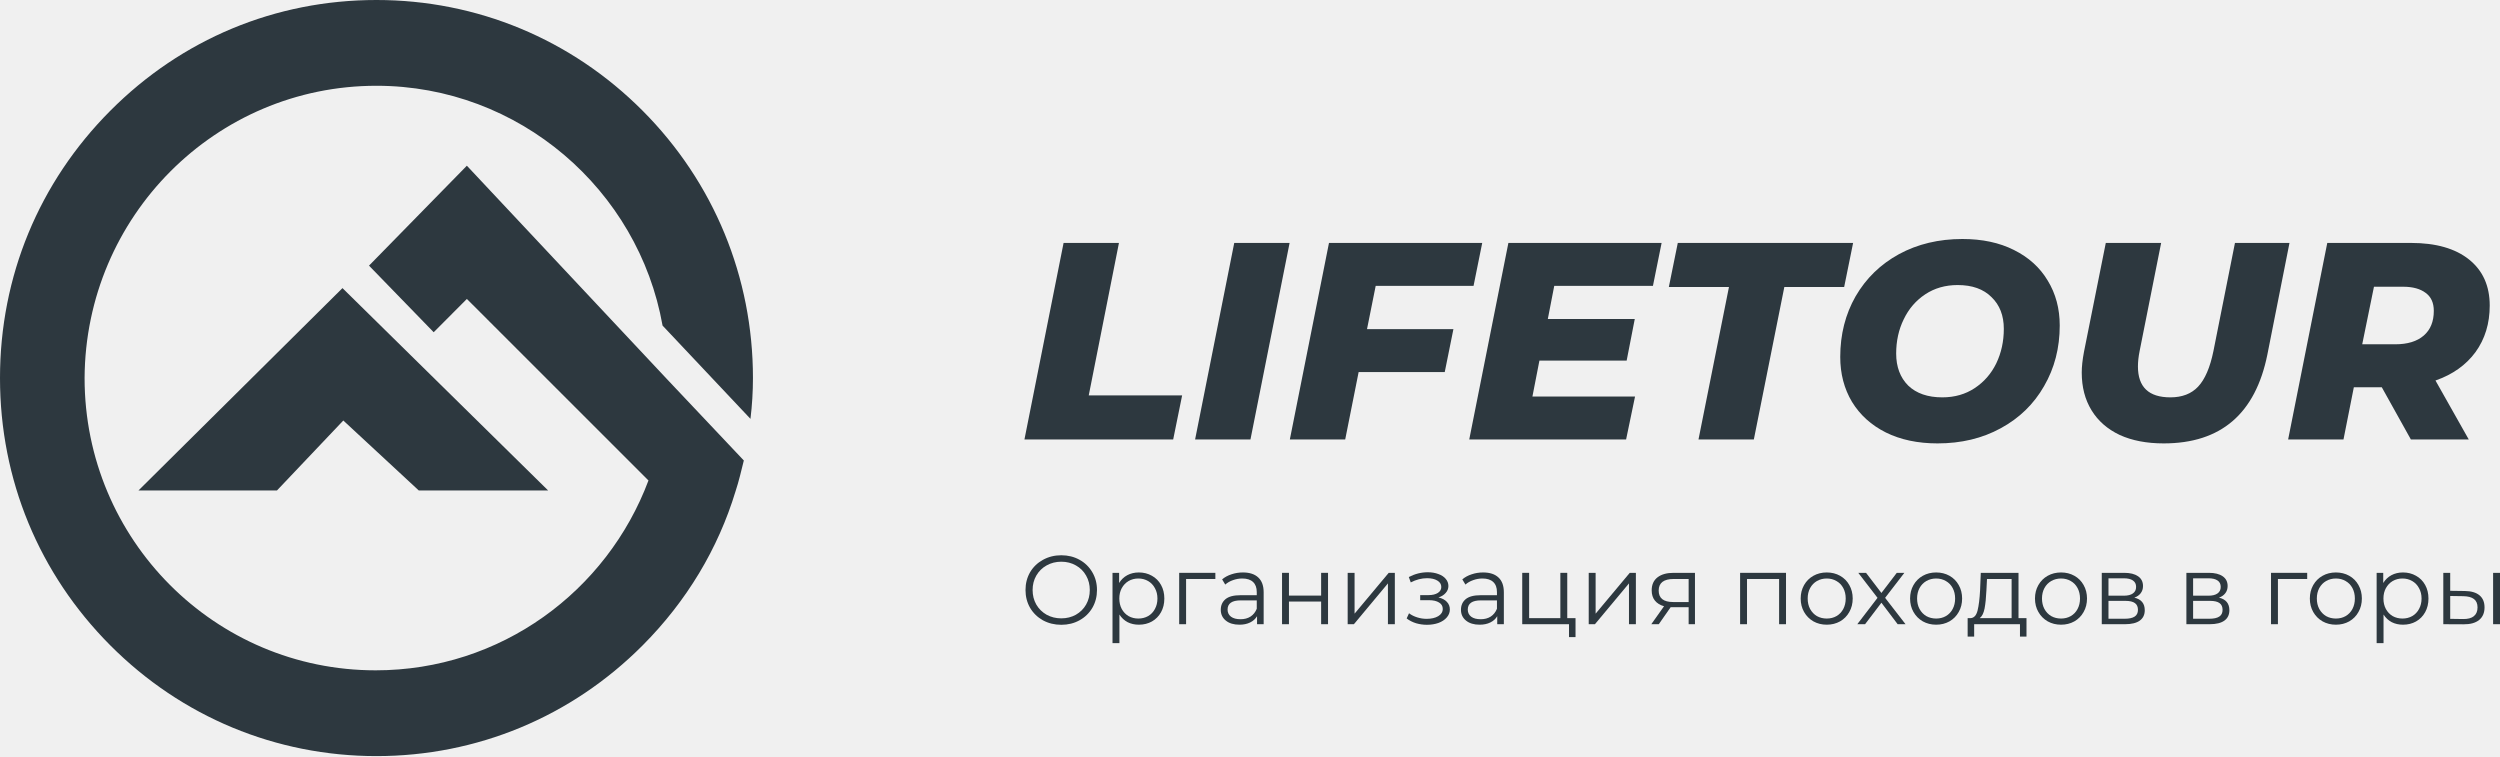
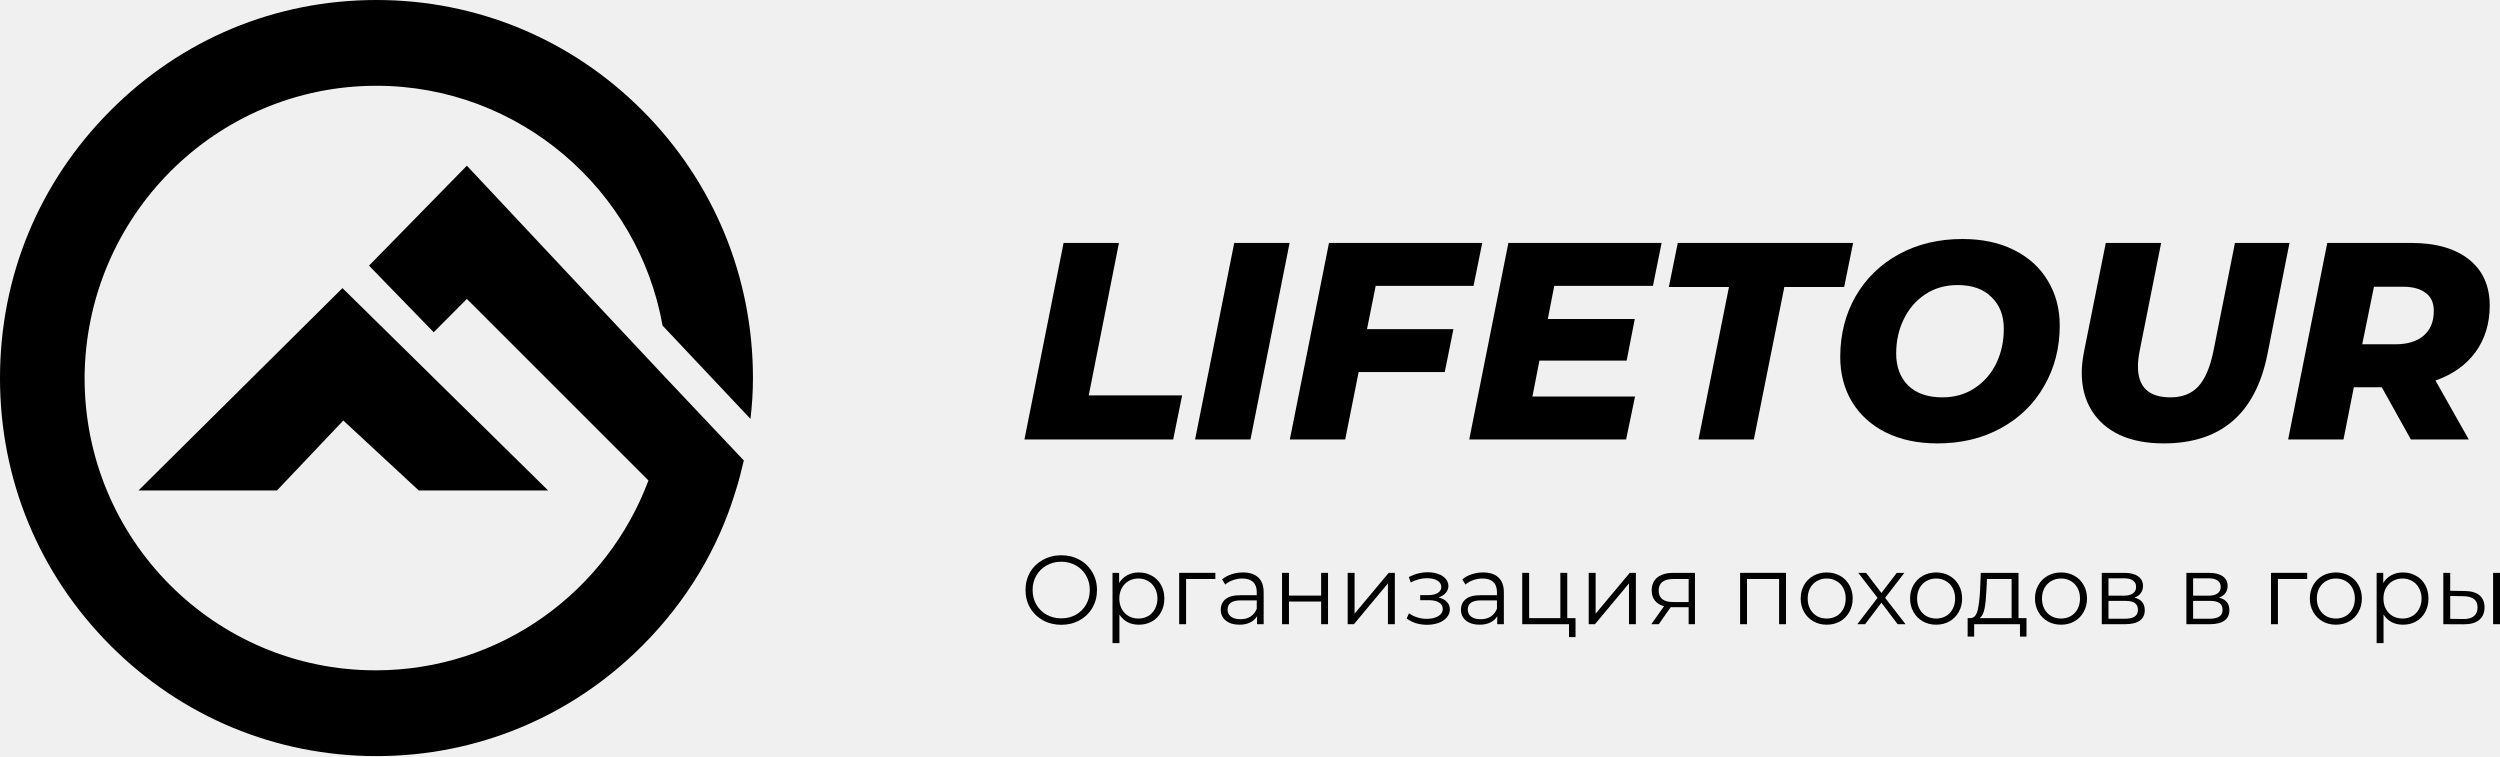
<svg xmlns="http://www.w3.org/2000/svg" width="205" height="62" viewBox="0 0 205 62" fill="none">
  <g clip-path="url(#clip0_131_3790)">
-     <path d="M22.711 40.218L28.151 34.482L34.339 40.218H44.946L28.083 23.625L11.355 40.218H22.711Z" fill="#2D383F" />
-     <path d="M38.283 13.588L30.259 21.782L35.563 27.244L38.283 24.513L53.174 39.399C49.774 48.48 41.071 54.967 30.803 54.967C17.611 54.967 6.936 44.247 6.936 31C7.004 17.753 17.679 7.033 30.871 7.033C42.566 7.033 52.358 15.568 54.33 26.698L61.538 34.346C61.674 33.253 61.742 32.093 61.742 31C61.742 22.738 58.546 14.954 52.698 9.082C46.85 3.209 39.099 0 30.871 0C22.575 0 14.892 3.209 9.044 9.082C3.196 14.954 0 22.67 0 31C0 39.33 3.196 47.046 9.044 52.919C14.892 58.791 22.643 62 30.871 62C39.099 62 46.85 58.791 52.698 52.919C56.302 49.3 58.886 44.998 60.314 40.286C60.586 39.467 60.79 38.579 60.994 37.76L54.738 31.137L38.283 13.588Z" fill="#2D383F" />
-     <path d="M87.214 19.92H91.754L89.277 32.422H96.935L96.201 36.037H84.004L87.214 19.92Z" fill="#2D383F" />
-     <path d="M101.208 19.92H105.747L102.538 36.037H97.998L101.208 19.92Z" fill="#2D383F" />
-     <path d="M112.806 23.443L112.095 26.989H119.18L118.469 30.511H111.408L110.307 36.037H105.767L108.977 19.92H121.542L120.831 23.443H112.806Z" fill="#2D383F" />
-     <path d="M127.448 23.443L126.921 26.16H134.051L133.386 29.567H126.233L125.659 32.514H134.074L133.34 36.037H120.478L123.688 19.92H136.252L135.541 23.443H127.448Z" fill="#2D383F" />
-     <path d="M141.775 23.535H136.845L137.579 19.92H151.955L151.221 23.535H146.315L143.815 36.037H139.276L141.775 23.535Z" fill="#2D383F" />
-     <path d="M158.879 36.359C157.259 36.359 155.845 36.06 154.637 35.461C153.445 34.863 152.52 34.026 151.863 32.952C151.221 31.877 150.9 30.649 150.9 29.268C150.9 27.426 151.32 25.768 152.161 24.295C153.017 22.821 154.202 21.67 155.715 20.841C157.243 20.012 158.978 19.598 160.919 19.598C162.54 19.598 163.946 19.897 165.138 20.496C166.346 21.095 167.27 21.931 167.912 23.006C168.57 24.08 168.898 25.308 168.898 26.689C168.898 28.531 168.47 30.189 167.614 31.662C166.774 33.136 165.589 34.287 164.061 35.116C162.547 35.945 160.82 36.359 158.879 36.359ZM159.269 32.583C160.278 32.583 161.164 32.33 161.928 31.824C162.693 31.317 163.281 30.642 163.694 29.797C164.106 28.938 164.313 27.994 164.313 26.966C164.313 25.876 163.977 25.009 163.304 24.364C162.647 23.704 161.722 23.374 160.53 23.374C159.521 23.374 158.634 23.627 157.87 24.134C157.106 24.64 156.517 25.323 156.105 26.183C155.692 27.027 155.486 27.963 155.486 28.992C155.486 30.081 155.814 30.956 156.471 31.616C157.144 32.261 158.076 32.583 159.269 32.583Z" fill="#2D383F" />
-     <path d="M177.421 36.359C176.03 36.359 174.83 36.129 173.821 35.669C172.812 35.193 172.04 34.517 171.505 33.642C170.97 32.768 170.703 31.739 170.703 30.557C170.703 30.066 170.764 29.498 170.886 28.854L172.675 19.92H177.214L175.449 28.785C175.357 29.245 175.311 29.667 175.311 30.051C175.311 31.739 176.198 32.583 177.971 32.583C178.934 32.583 179.69 32.292 180.241 31.709C180.806 31.11 181.227 30.135 181.502 28.785L183.267 19.92H187.738L185.927 29.061C184.949 33.926 182.113 36.359 177.421 36.359Z" fill="#2D383F" />
-     <path d="M204.157 25.055C204.157 26.528 203.768 27.802 202.988 28.877C202.209 29.936 201.116 30.711 199.709 31.202L202.438 36.037H197.692L195.307 31.755H193.015L192.166 36.037H187.627L190.836 19.92H197.692C199.74 19.92 201.33 20.373 202.461 21.279C203.592 22.184 204.157 23.443 204.157 25.055ZM199.572 25.492C199.572 24.832 199.35 24.341 198.907 24.019C198.464 23.681 197.845 23.512 197.05 23.512H194.665L193.702 28.232H196.408C197.417 28.232 198.196 27.994 198.746 27.518C199.297 27.042 199.572 26.367 199.572 25.492Z" fill="#2D383F" />
-     <path d="M87.026 51.233C86.473 51.233 85.971 51.11 85.519 50.865C85.073 50.614 84.722 50.272 84.466 49.84C84.217 49.407 84.092 48.921 84.092 48.382C84.092 47.843 84.217 47.357 84.466 46.925C84.722 46.492 85.073 46.153 85.519 45.908C85.971 45.657 86.473 45.531 87.026 45.531C87.579 45.531 88.076 45.654 88.518 45.9C88.964 46.145 89.315 46.487 89.57 46.925C89.826 47.357 89.953 47.843 89.953 48.382C89.953 48.921 89.826 49.41 89.57 49.848C89.315 50.28 88.964 50.619 88.518 50.865C88.076 51.11 87.579 51.233 87.026 51.233ZM87.026 50.705C87.468 50.705 87.866 50.606 88.223 50.408C88.579 50.205 88.858 49.928 89.06 49.575C89.262 49.218 89.363 48.82 89.363 48.382C89.363 47.944 89.262 47.549 89.06 47.197C88.858 46.839 88.579 46.562 88.223 46.364C87.866 46.161 87.468 46.06 87.026 46.06C86.585 46.06 86.184 46.161 85.822 46.364C85.466 46.562 85.184 46.839 84.977 47.197C84.775 47.549 84.674 47.944 84.674 48.382C84.674 48.82 84.775 49.218 84.977 49.575C85.184 49.928 85.466 50.205 85.822 50.408C86.184 50.606 86.585 50.705 87.026 50.705Z" fill="#2D383F" />
-     <path d="M93.387 46.941C93.78 46.941 94.137 47.031 94.456 47.213C94.775 47.389 95.025 47.64 95.205 47.966C95.386 48.291 95.476 48.662 95.476 49.079C95.476 49.501 95.386 49.874 95.205 50.2C95.025 50.526 94.775 50.779 94.456 50.961C94.142 51.137 93.786 51.225 93.387 51.225C93.047 51.225 92.738 51.156 92.462 51.017C92.191 50.873 91.968 50.664 91.792 50.392V52.739H91.226V46.973H91.768V47.806C91.938 47.528 92.162 47.314 92.438 47.165C92.72 47.015 93.036 46.941 93.387 46.941ZM93.347 50.721C93.639 50.721 93.905 50.654 94.145 50.52C94.384 50.382 94.57 50.187 94.703 49.936C94.841 49.685 94.91 49.399 94.91 49.079C94.91 48.758 94.841 48.476 94.703 48.23C94.57 47.979 94.384 47.784 94.145 47.645C93.905 47.507 93.639 47.437 93.347 47.437C93.049 47.437 92.781 47.507 92.542 47.645C92.308 47.784 92.122 47.979 91.983 48.23C91.85 48.476 91.784 48.758 91.784 49.079C91.784 49.399 91.85 49.685 91.983 49.936C92.122 50.187 92.308 50.382 92.542 50.52C92.781 50.654 93.049 50.721 93.347 50.721Z" fill="#2D383F" />
-     <path d="M99.66 47.477H97.259V51.185H96.693V46.973H99.66V47.477Z" fill="#2D383F" />
-     <path d="M101.921 46.941C102.469 46.941 102.889 47.08 103.181 47.357C103.474 47.629 103.62 48.035 103.62 48.574V51.185H103.078V50.528C102.95 50.747 102.761 50.918 102.512 51.041C102.267 51.164 101.975 51.225 101.634 51.225C101.166 51.225 100.794 51.113 100.518 50.889C100.241 50.664 100.103 50.368 100.103 50C100.103 49.642 100.231 49.354 100.486 49.135C100.746 48.916 101.158 48.807 101.722 48.807H103.054V48.55C103.054 48.187 102.953 47.912 102.751 47.725C102.549 47.533 102.254 47.437 101.866 47.437C101.6 47.437 101.345 47.483 101.1 47.573C100.855 47.659 100.645 47.779 100.47 47.934L100.215 47.509C100.427 47.328 100.683 47.189 100.98 47.093C101.278 46.991 101.592 46.941 101.921 46.941ZM101.722 50.777C102.041 50.777 102.315 50.705 102.543 50.56C102.772 50.411 102.942 50.197 103.054 49.92V49.231H101.738C101.02 49.231 100.661 49.482 100.661 49.984C100.661 50.229 100.754 50.424 100.94 50.568C101.127 50.707 101.387 50.777 101.722 50.777Z" fill="#2D383F" />
-     <path d="M105.127 46.973H105.694V48.839H108.333V46.973H108.899V51.185H108.333V49.327H105.694V51.185H105.127V46.973Z" fill="#2D383F" />
-     <path d="M110.509 46.973H111.075V50.32L113.874 46.973H114.377V51.185H113.81V47.838L111.019 51.185H110.509V46.973Z" fill="#2D383F" />
-     <path d="M117.955 48.991C118.253 49.06 118.482 49.18 118.641 49.351C118.806 49.522 118.888 49.73 118.888 49.976C118.888 50.221 118.803 50.44 118.633 50.633C118.468 50.825 118.242 50.974 117.955 51.081C117.668 51.182 117.352 51.233 117.006 51.233C116.703 51.233 116.405 51.19 116.113 51.105C115.821 51.014 115.565 50.883 115.347 50.712L115.539 50.288C115.73 50.432 115.954 50.544 116.209 50.624C116.464 50.705 116.722 50.745 116.982 50.745C117.37 50.745 117.687 50.672 117.931 50.528C118.181 50.379 118.306 50.179 118.306 49.928C118.306 49.703 118.205 49.53 118.003 49.407C117.801 49.279 117.525 49.215 117.174 49.215H116.456V48.799H117.142C117.455 48.799 117.708 48.74 117.899 48.622C118.091 48.5 118.186 48.337 118.186 48.134C118.186 47.91 118.077 47.733 117.86 47.605C117.647 47.477 117.368 47.413 117.022 47.413C116.57 47.413 116.124 47.528 115.682 47.758L115.523 47.317C116.023 47.056 116.541 46.925 117.078 46.925C117.397 46.925 117.684 46.973 117.939 47.069C118.2 47.16 118.402 47.29 118.545 47.461C118.694 47.632 118.769 47.83 118.769 48.054C118.769 48.267 118.694 48.457 118.545 48.622C118.402 48.788 118.205 48.911 117.955 48.991Z" fill="#2D383F" />
-     <path d="M121.617 46.941C122.165 46.941 122.585 47.08 122.877 47.357C123.17 47.629 123.316 48.035 123.316 48.574V51.185H122.773V50.528C122.646 50.747 122.457 50.918 122.207 51.041C121.963 51.164 121.67 51.225 121.33 51.225C120.862 51.225 120.49 51.113 120.214 50.889C119.937 50.664 119.799 50.368 119.799 50C119.799 49.642 119.926 49.354 120.182 49.135C120.442 48.916 120.854 48.807 121.418 48.807H122.75V48.55C122.75 48.187 122.649 47.912 122.446 47.725C122.244 47.533 121.949 47.437 121.561 47.437C121.295 47.437 121.04 47.483 120.796 47.573C120.551 47.659 120.341 47.779 120.166 47.934L119.91 47.509C120.123 47.328 120.378 47.189 120.676 47.093C120.974 46.991 121.287 46.941 121.617 46.941ZM121.418 50.777C121.737 50.777 122.011 50.705 122.239 50.56C122.468 50.411 122.638 50.197 122.75 49.92V49.231H121.434C120.716 49.231 120.357 49.482 120.357 49.984C120.357 50.229 120.45 50.424 120.636 50.568C120.822 50.707 121.083 50.777 121.418 50.777Z" fill="#2D383F" />
-     <path d="M129.193 50.688V52.242H128.659V51.185H124.823V46.973H125.389V50.688H127.949V46.973H128.515V50.688H129.193Z" fill="#2D383F" />
-     <path d="M130.275 46.973H130.841V50.32L133.64 46.973H134.142V51.185H133.576V47.838L130.785 51.185H130.275V46.973Z" fill="#2D383F" />
-     <path d="M138.987 46.973V51.185H138.469V49.792H136.993L136.02 51.185H135.406L136.451 49.712C136.127 49.621 135.877 49.466 135.701 49.247C135.526 49.028 135.438 48.751 135.438 48.414C135.438 47.944 135.598 47.587 135.917 47.341C136.236 47.096 136.672 46.973 137.225 46.973H138.987ZM136.012 48.43C136.012 49.055 136.408 49.367 137.201 49.367H138.469V47.477H137.24C136.422 47.477 136.012 47.795 136.012 48.43Z" fill="#2D383F" />
-     <path d="M146.453 46.973V51.185H145.887V47.477H143.255V51.185H142.689V46.973H146.453Z" fill="#2D383F" />
-     <path d="M149.793 51.225C149.389 51.225 149.025 51.134 148.7 50.953C148.376 50.766 148.121 50.51 147.935 50.184C147.749 49.858 147.656 49.49 147.656 49.079C147.656 48.668 147.749 48.299 147.935 47.974C148.121 47.648 148.376 47.395 148.7 47.213C149.025 47.031 149.389 46.941 149.793 46.941C150.197 46.941 150.561 47.031 150.885 47.213C151.21 47.395 151.462 47.648 151.643 47.974C151.829 48.299 151.922 48.668 151.922 49.079C151.922 49.49 151.829 49.858 151.643 50.184C151.462 50.51 151.21 50.766 150.885 50.953C150.561 51.134 150.197 51.225 149.793 51.225ZM149.793 50.721C150.091 50.721 150.356 50.654 150.59 50.52C150.83 50.382 151.016 50.187 151.149 49.936C151.282 49.685 151.348 49.399 151.348 49.079C151.348 48.758 151.282 48.473 151.149 48.222C151.016 47.971 150.83 47.779 150.59 47.645C150.356 47.507 150.091 47.437 149.793 47.437C149.495 47.437 149.227 47.507 148.987 47.645C148.753 47.779 148.567 47.971 148.429 48.222C148.296 48.473 148.23 48.758 148.23 49.079C148.23 49.399 148.296 49.685 148.429 49.936C148.567 50.187 148.753 50.382 148.987 50.52C149.227 50.654 149.495 50.721 149.793 50.721Z" fill="#2D383F" />
-     <path d="M155.608 51.185L154.276 49.423L152.936 51.185H152.298L153.957 49.023L152.378 46.973H153.016L154.276 48.622L155.536 46.973H156.158L154.579 49.023L156.254 51.185H155.608Z" fill="#2D383F" />
-     <path d="M158.765 51.225C158.361 51.225 157.996 51.134 157.672 50.953C157.348 50.766 157.093 50.51 156.906 50.184C156.72 49.858 156.627 49.49 156.627 49.079C156.627 48.668 156.72 48.299 156.906 47.974C157.093 47.648 157.348 47.395 157.672 47.213C157.996 47.031 158.361 46.941 158.765 46.941C159.169 46.941 159.533 47.031 159.857 47.213C160.181 47.395 160.434 47.648 160.615 47.974C160.801 48.299 160.894 48.668 160.894 49.079C160.894 49.49 160.801 49.858 160.615 50.184C160.434 50.51 160.181 50.766 159.857 50.953C159.533 51.134 159.169 51.225 158.765 51.225ZM158.765 50.721C159.062 50.721 159.328 50.654 159.562 50.52C159.801 50.382 159.987 50.187 160.12 49.936C160.253 49.685 160.32 49.399 160.32 49.079C160.32 48.758 160.253 48.473 160.12 48.222C159.987 47.971 159.801 47.779 159.562 47.645C159.328 47.507 159.062 47.437 158.765 47.437C158.467 47.437 158.198 47.507 157.959 47.645C157.725 47.779 157.539 47.971 157.401 48.222C157.268 48.473 157.202 48.758 157.202 49.079C157.202 49.399 157.268 49.685 157.401 49.936C157.539 50.187 157.725 50.382 157.959 50.52C158.198 50.654 158.467 50.721 158.765 50.721Z" fill="#2D383F" />
-     <path d="M166.172 50.688V52.202H165.637V51.185H161.881V52.202H161.347V50.688H161.586C161.868 50.672 162.059 50.464 162.16 50.064C162.261 49.663 162.331 49.103 162.368 48.382L162.424 46.973H165.518V50.688H166.172ZM162.886 48.414C162.86 49.012 162.809 49.506 162.735 49.896C162.66 50.28 162.527 50.544 162.336 50.688H164.952V47.477H162.934L162.886 48.414Z" fill="#2D383F" />
-     <path d="M169.006 51.225C168.602 51.225 168.238 51.134 167.913 50.953C167.589 50.766 167.334 50.51 167.148 50.184C166.962 49.858 166.868 49.49 166.868 49.079C166.868 48.668 166.962 48.299 167.148 47.974C167.334 47.648 167.589 47.395 167.913 47.213C168.238 47.031 168.602 46.941 169.006 46.941C169.41 46.941 169.774 47.031 170.098 47.213C170.423 47.395 170.675 47.648 170.856 47.974C171.042 48.299 171.135 48.668 171.135 49.079C171.135 49.49 171.042 49.858 170.856 50.184C170.675 50.51 170.423 50.766 170.098 50.953C169.774 51.134 169.41 51.225 169.006 51.225ZM169.006 50.721C169.303 50.721 169.569 50.654 169.803 50.52C170.042 50.382 170.229 50.187 170.361 49.936C170.494 49.685 170.561 49.399 170.561 49.079C170.561 48.758 170.494 48.473 170.361 48.222C170.229 47.971 170.042 47.779 169.803 47.645C169.569 47.507 169.303 47.437 169.006 47.437C168.708 47.437 168.44 47.507 168.2 47.645C167.966 47.779 167.78 47.971 167.642 48.222C167.509 48.473 167.443 48.758 167.443 49.079C167.443 49.399 167.509 49.685 167.642 49.936C167.78 50.187 167.966 50.382 168.2 50.52C168.44 50.654 168.708 50.721 169.006 50.721Z" fill="#2D383F" />
-     <path d="M175.017 49.007C175.586 49.14 175.87 49.485 175.87 50.04C175.87 50.408 175.734 50.691 175.463 50.889C175.192 51.086 174.788 51.185 174.251 51.185H172.345V46.973H174.195C174.674 46.973 175.049 47.066 175.32 47.253C175.591 47.44 175.727 47.707 175.727 48.054C175.727 48.283 175.663 48.481 175.535 48.646C175.413 48.807 175.24 48.927 175.017 49.007ZM172.895 48.847H174.155C174.48 48.847 174.727 48.785 174.897 48.662C175.073 48.54 175.16 48.361 175.16 48.126C175.16 47.891 175.073 47.715 174.897 47.597C174.727 47.48 174.48 47.421 174.155 47.421H172.895V48.847ZM174.227 50.737C174.589 50.737 174.86 50.678 175.041 50.56C175.221 50.443 175.312 50.259 175.312 50.008C175.312 49.757 175.229 49.573 175.065 49.455C174.9 49.333 174.639 49.271 174.283 49.271H172.895V50.737H174.227Z" fill="#2D383F" />
-     <path d="M181.956 49.007C182.525 49.14 182.809 49.485 182.809 50.04C182.809 50.408 182.674 50.691 182.402 50.889C182.131 51.086 181.727 51.185 181.19 51.185H179.284V46.973H181.134C181.613 46.973 181.988 47.066 182.259 47.253C182.53 47.44 182.666 47.707 182.666 48.054C182.666 48.283 182.602 48.481 182.474 48.646C182.352 48.807 182.179 48.927 181.956 49.007ZM179.835 48.847H181.095C181.419 48.847 181.666 48.785 181.836 48.662C182.012 48.54 182.099 48.361 182.099 48.126C182.099 47.891 182.012 47.715 181.836 47.597C181.666 47.48 181.419 47.421 181.095 47.421H179.835V48.847ZM181.166 50.737C181.528 50.737 181.799 50.678 181.98 50.56C182.161 50.443 182.251 50.259 182.251 50.008C182.251 49.757 182.168 49.573 182.004 49.455C181.839 49.333 181.578 49.271 181.222 49.271H179.835V50.737H181.166Z" fill="#2D383F" />
-     <path d="M189.19 47.477H186.79V51.185H186.223V46.973H189.19V47.477Z" fill="#2D383F" />
-     <path d="M191.544 51.225C191.14 51.225 190.776 51.134 190.452 50.953C190.127 50.766 189.872 50.51 189.686 50.184C189.5 49.858 189.407 49.49 189.407 49.079C189.407 48.668 189.5 48.299 189.686 47.974C189.872 47.648 190.127 47.395 190.452 47.213C190.776 47.031 191.14 46.941 191.544 46.941C191.948 46.941 192.312 47.031 192.637 47.213C192.961 47.395 193.214 47.648 193.394 47.974C193.58 48.299 193.673 48.668 193.673 49.079C193.673 49.49 193.58 49.858 193.394 50.184C193.214 50.51 192.961 50.766 192.637 50.953C192.312 51.134 191.948 51.225 191.544 51.225ZM191.544 50.721C191.842 50.721 192.108 50.654 192.342 50.52C192.581 50.382 192.767 50.187 192.9 49.936C193.033 49.685 193.099 49.399 193.099 49.079C193.099 48.758 193.033 48.473 192.9 48.222C192.767 47.971 192.581 47.779 192.342 47.645C192.108 47.507 191.842 47.437 191.544 47.437C191.246 47.437 190.978 47.507 190.739 47.645C190.505 47.779 190.319 47.971 190.18 48.222C190.047 48.473 189.981 48.758 189.981 49.079C189.981 49.399 190.047 49.685 190.18 49.936C190.319 50.187 190.505 50.382 190.739 50.52C190.978 50.654 191.246 50.721 191.544 50.721Z" fill="#2D383F" />
-     <path d="M197.045 46.941C197.438 46.941 197.794 47.031 198.113 47.213C198.432 47.389 198.682 47.64 198.863 47.966C199.044 48.291 199.134 48.662 199.134 49.079C199.134 49.501 199.044 49.874 198.863 50.2C198.682 50.526 198.432 50.779 198.113 50.961C197.8 51.137 197.443 51.225 197.045 51.225C196.704 51.225 196.396 51.156 196.12 51.017C195.848 50.873 195.625 50.664 195.45 50.392V52.739H194.884V46.973H195.426V47.806C195.596 47.528 195.819 47.314 196.096 47.165C196.377 47.015 196.694 46.941 197.045 46.941ZM197.005 50.721C197.297 50.721 197.563 50.654 197.802 50.52C198.042 50.382 198.228 50.187 198.361 49.936C198.499 49.685 198.568 49.399 198.568 49.079C198.568 48.758 198.499 48.476 198.361 48.23C198.228 47.979 198.042 47.784 197.802 47.645C197.563 47.507 197.297 47.437 197.005 47.437C196.707 47.437 196.439 47.507 196.199 47.645C195.965 47.784 195.779 47.979 195.641 48.23C195.508 48.476 195.442 48.758 195.442 49.079C195.442 49.399 195.508 49.685 195.641 49.936C195.779 50.187 195.965 50.382 196.199 50.52C196.439 50.654 196.707 50.721 197.005 50.721Z" fill="#2D383F" />
-     <path d="M202.113 48.462C202.639 48.468 203.041 48.585 203.317 48.815C203.594 49.044 203.732 49.375 203.732 49.808C203.732 50.256 203.583 50.6 203.285 50.841C202.988 51.081 202.562 51.198 202.009 51.193L200.351 51.185V46.973H200.917V48.446L202.113 48.462ZM204.434 46.973H205V51.185H204.434V46.973ZM201.978 50.761C202.366 50.766 202.658 50.688 202.855 50.528C203.057 50.363 203.158 50.123 203.158 49.808C203.158 49.498 203.059 49.268 202.863 49.119C202.666 48.969 202.371 48.892 201.978 48.887L200.917 48.871V50.745L201.978 50.761Z" fill="#2D383F" />
+     <path d="M22.711 40.218L28.151 34.482L34.339 40.218H44.946L28.083 23.625L11.355 40.218H22.711Z" fill="currentColor" />
+     <path d="M38.283 13.588L30.259 21.782L35.563 27.244L38.283 24.513L53.174 39.399C49.774 48.48 41.071 54.967 30.803 54.967C17.611 54.967 6.936 44.247 6.936 31C7.004 17.753 17.679 7.033 30.871 7.033C42.566 7.033 52.358 15.568 54.33 26.698L61.538 34.346C61.674 33.253 61.742 32.093 61.742 31C61.742 22.738 58.546 14.954 52.698 9.082C46.85 3.209 39.099 0 30.871 0C22.575 0 14.892 3.209 9.044 9.082C3.196 14.954 0 22.67 0 31C0 39.33 3.196 47.046 9.044 52.919C14.892 58.791 22.643 62 30.871 62C39.099 62 46.85 58.791 52.698 52.919C56.302 49.3 58.886 44.998 60.314 40.286C60.586 39.467 60.79 38.579 60.994 37.76L54.738 31.137L38.283 13.588Z" fill="currentColor" />
+     <path d="M87.214 19.92H91.754L89.277 32.422H96.935L96.201 36.037H84.004L87.214 19.92Z" fill="currentColor" />
+     <path d="M101.208 19.92H105.747L102.538 36.037H97.998L101.208 19.92Z" fill="currentColor" />
+     <path d="M112.806 23.443L112.095 26.989H119.18L118.469 30.511H111.408L110.307 36.037H105.767L108.977 19.92H121.542L120.831 23.443H112.806Z" fill="currentColor" />
+     <path d="M127.448 23.443L126.921 26.16H134.051L133.386 29.567H126.233L125.659 32.514H134.074L133.34 36.037H120.478L123.688 19.92H136.252L135.541 23.443H127.448Z" fill="currentColor" />
+     <path d="M141.775 23.535H136.845L137.579 19.92H151.955L151.221 23.535H146.315L143.815 36.037H139.276L141.775 23.535Z" fill="currentColor" />
+     <path d="M158.879 36.359C157.259 36.359 155.845 36.06 154.637 35.461C153.445 34.863 152.52 34.026 151.863 32.952C151.221 31.877 150.9 30.649 150.9 29.268C150.9 27.426 151.32 25.768 152.161 24.295C153.017 22.821 154.202 21.67 155.715 20.841C157.243 20.012 158.978 19.598 160.919 19.598C162.54 19.598 163.946 19.897 165.138 20.496C166.346 21.095 167.27 21.931 167.912 23.006C168.57 24.08 168.898 25.308 168.898 26.689C168.898 28.531 168.47 30.189 167.614 31.662C166.774 33.136 165.589 34.287 164.061 35.116C162.547 35.945 160.82 36.359 158.879 36.359ZM159.269 32.583C160.278 32.583 161.164 32.33 161.928 31.824C162.693 31.317 163.281 30.642 163.694 29.797C164.106 28.938 164.313 27.994 164.313 26.966C164.313 25.876 163.977 25.009 163.304 24.364C162.647 23.704 161.722 23.374 160.53 23.374C159.521 23.374 158.634 23.627 157.87 24.134C157.106 24.64 156.517 25.323 156.105 26.183C155.692 27.027 155.486 27.963 155.486 28.992C155.486 30.081 155.814 30.956 156.471 31.616C157.144 32.261 158.076 32.583 159.269 32.583Z" fill="currentColor" />
+     <path d="M177.421 36.359C176.03 36.359 174.83 36.129 173.821 35.669C172.812 35.193 172.04 34.517 171.505 33.642C170.97 32.768 170.703 31.739 170.703 30.557C170.703 30.066 170.764 29.498 170.886 28.854L172.675 19.92H177.214L175.449 28.785C175.357 29.245 175.311 29.667 175.311 30.051C175.311 31.739 176.198 32.583 177.971 32.583C178.934 32.583 179.69 32.292 180.241 31.709C180.806 31.11 181.227 30.135 181.502 28.785L183.267 19.92H187.738L185.927 29.061C184.949 33.926 182.113 36.359 177.421 36.359Z" fill="currentColor" />
+     <path d="M204.157 25.055C204.157 26.528 203.768 27.802 202.988 28.877C202.209 29.936 201.116 30.711 199.709 31.202L202.438 36.037H197.692L195.307 31.755H193.015L192.166 36.037H187.627L190.836 19.92H197.692C199.74 19.92 201.33 20.373 202.461 21.279C203.592 22.184 204.157 23.443 204.157 25.055ZM199.572 25.492C199.572 24.832 199.35 24.341 198.907 24.019C198.464 23.681 197.845 23.512 197.05 23.512H194.665L193.702 28.232H196.408C197.417 28.232 198.196 27.994 198.746 27.518C199.297 27.042 199.572 26.367 199.572 25.492Z" fill="currentColor" />
+     <path d="M87.026 51.233C86.473 51.233 85.971 51.11 85.519 50.865C85.073 50.614 84.722 50.272 84.466 49.84C84.217 49.407 84.092 48.921 84.092 48.382C84.092 47.843 84.217 47.357 84.466 46.925C84.722 46.492 85.073 46.153 85.519 45.908C85.971 45.657 86.473 45.531 87.026 45.531C87.579 45.531 88.076 45.654 88.518 45.9C88.964 46.145 89.315 46.487 89.57 46.925C89.826 47.357 89.953 47.843 89.953 48.382C89.953 48.921 89.826 49.41 89.57 49.848C89.315 50.28 88.964 50.619 88.518 50.865C88.076 51.11 87.579 51.233 87.026 51.233ZM87.026 50.705C87.468 50.705 87.866 50.606 88.223 50.408C88.579 50.205 88.858 49.928 89.06 49.575C89.262 49.218 89.363 48.82 89.363 48.382C89.363 47.944 89.262 47.549 89.06 47.197C88.858 46.839 88.579 46.562 88.223 46.364C87.866 46.161 87.468 46.06 87.026 46.06C86.585 46.06 86.184 46.161 85.822 46.364C85.466 46.562 85.184 46.839 84.977 47.197C84.775 47.549 84.674 47.944 84.674 48.382C84.674 48.82 84.775 49.218 84.977 49.575C85.184 49.928 85.466 50.205 85.822 50.408C86.184 50.606 86.585 50.705 87.026 50.705Z" fill="currentColor" />
+     <path d="M93.387 46.941C93.78 46.941 94.137 47.031 94.456 47.213C94.775 47.389 95.025 47.64 95.205 47.966C95.386 48.291 95.476 48.662 95.476 49.079C95.476 49.501 95.386 49.874 95.205 50.2C95.025 50.526 94.775 50.779 94.456 50.961C94.142 51.137 93.786 51.225 93.387 51.225C93.047 51.225 92.738 51.156 92.462 51.017C92.191 50.873 91.968 50.664 91.792 50.392V52.739H91.226V46.973H91.768V47.806C91.938 47.528 92.162 47.314 92.438 47.165C92.72 47.015 93.036 46.941 93.387 46.941ZM93.347 50.721C93.639 50.721 93.905 50.654 94.145 50.52C94.384 50.382 94.57 50.187 94.703 49.936C94.841 49.685 94.91 49.399 94.91 49.079C94.91 48.758 94.841 48.476 94.703 48.23C94.57 47.979 94.384 47.784 94.145 47.645C93.905 47.507 93.639 47.437 93.347 47.437C93.049 47.437 92.781 47.507 92.542 47.645C92.308 47.784 92.122 47.979 91.983 48.23C91.85 48.476 91.784 48.758 91.784 49.079C91.784 49.399 91.85 49.685 91.983 49.936C92.122 50.187 92.308 50.382 92.542 50.52C92.781 50.654 93.049 50.721 93.347 50.721Z" fill="currentColor" />
+     <path d="M99.66 47.477H97.259V51.185H96.693V46.973H99.66V47.477Z" fill="currentColor" />
+     <path d="M101.921 46.941C102.469 46.941 102.889 47.08 103.181 47.357C103.474 47.629 103.62 48.035 103.62 48.574V51.185H103.078V50.528C102.95 50.747 102.761 50.918 102.512 51.041C102.267 51.164 101.975 51.225 101.634 51.225C101.166 51.225 100.794 51.113 100.518 50.889C100.241 50.664 100.103 50.368 100.103 50C100.103 49.642 100.231 49.354 100.486 49.135C100.746 48.916 101.158 48.807 101.722 48.807H103.054V48.55C103.054 48.187 102.953 47.912 102.751 47.725C102.549 47.533 102.254 47.437 101.866 47.437C101.6 47.437 101.345 47.483 101.1 47.573C100.855 47.659 100.645 47.779 100.47 47.934L100.215 47.509C100.427 47.328 100.683 47.189 100.98 47.093C101.278 46.991 101.592 46.941 101.921 46.941ZM101.722 50.777C102.041 50.777 102.315 50.705 102.543 50.56C102.772 50.411 102.942 50.197 103.054 49.92V49.231H101.738C101.02 49.231 100.661 49.482 100.661 49.984C100.661 50.229 100.754 50.424 100.94 50.568C101.127 50.707 101.387 50.777 101.722 50.777Z" fill="currentColor" />
+     <path d="M105.127 46.973H105.694V48.839H108.333V46.973H108.899V51.185H108.333V49.327H105.694V51.185H105.127V46.973Z" fill="currentColor" />
+     <path d="M110.509 46.973H111.075V50.32L113.874 46.973H114.377V51.185H113.81V47.838L111.019 51.185H110.509V46.973Z" fill="currentColor" />
+     <path d="M117.955 48.991C118.253 49.06 118.482 49.18 118.641 49.351C118.806 49.522 118.888 49.73 118.888 49.976C118.888 50.221 118.803 50.44 118.633 50.633C118.468 50.825 118.242 50.974 117.955 51.081C117.668 51.182 117.352 51.233 117.006 51.233C116.703 51.233 116.405 51.19 116.113 51.105C115.821 51.014 115.565 50.883 115.347 50.712L115.539 50.288C115.73 50.432 115.954 50.544 116.209 50.624C116.464 50.705 116.722 50.745 116.982 50.745C117.37 50.745 117.687 50.672 117.931 50.528C118.181 50.379 118.306 50.179 118.306 49.928C118.306 49.703 118.205 49.53 118.003 49.407C117.801 49.279 117.525 49.215 117.174 49.215H116.456V48.799H117.142C117.455 48.799 117.708 48.74 117.899 48.622C118.091 48.5 118.186 48.337 118.186 48.134C118.186 47.91 118.077 47.733 117.86 47.605C117.647 47.477 117.368 47.413 117.022 47.413C116.57 47.413 116.124 47.528 115.682 47.758L115.523 47.317C116.023 47.056 116.541 46.925 117.078 46.925C117.397 46.925 117.684 46.973 117.939 47.069C118.2 47.16 118.402 47.29 118.545 47.461C118.694 47.632 118.769 47.83 118.769 48.054C118.769 48.267 118.694 48.457 118.545 48.622C118.402 48.788 118.205 48.911 117.955 48.991Z" fill="currentColor" />
+     <path d="M121.617 46.941C122.165 46.941 122.585 47.08 122.877 47.357C123.17 47.629 123.316 48.035 123.316 48.574V51.185H122.773V50.528C122.646 50.747 122.457 50.918 122.207 51.041C121.963 51.164 121.67 51.225 121.33 51.225C120.862 51.225 120.49 51.113 120.214 50.889C119.937 50.664 119.799 50.368 119.799 50C119.799 49.642 119.926 49.354 120.182 49.135C120.442 48.916 120.854 48.807 121.418 48.807H122.75V48.55C122.75 48.187 122.649 47.912 122.446 47.725C122.244 47.533 121.949 47.437 121.561 47.437C121.295 47.437 121.04 47.483 120.796 47.573C120.551 47.659 120.341 47.779 120.166 47.934L119.91 47.509C120.123 47.328 120.378 47.189 120.676 47.093C120.974 46.991 121.287 46.941 121.617 46.941ZM121.418 50.777C121.737 50.777 122.011 50.705 122.239 50.56C122.468 50.411 122.638 50.197 122.75 49.92V49.231H121.434C120.716 49.231 120.357 49.482 120.357 49.984C120.357 50.229 120.45 50.424 120.636 50.568C120.822 50.707 121.083 50.777 121.418 50.777Z" fill="currentColor" />
+     <path d="M129.193 50.688V52.242H128.659V51.185H124.823V46.973H125.389V50.688H127.949V46.973H128.515V50.688H129.193Z" fill="currentColor" />
+     <path d="M130.275 46.973H130.841V50.32L133.64 46.973H134.142V51.185H133.576V47.838L130.785 51.185H130.275V46.973Z" fill="currentColor" />
+     <path d="M138.987 46.973V51.185H138.469V49.792H136.993L136.02 51.185H135.406L136.451 49.712C136.127 49.621 135.877 49.466 135.701 49.247C135.526 49.028 135.438 48.751 135.438 48.414C135.438 47.944 135.598 47.587 135.917 47.341C136.236 47.096 136.672 46.973 137.225 46.973H138.987ZM136.012 48.43C136.012 49.055 136.408 49.367 137.201 49.367H138.469V47.477H137.24C136.422 47.477 136.012 47.795 136.012 48.43Z" fill="currentColor" />
+     <path d="M146.453 46.973V51.185H145.887V47.477H143.255V51.185H142.689V46.973H146.453Z" fill="currentColor" />
+     <path d="M149.793 51.225C149.389 51.225 149.025 51.134 148.7 50.953C148.376 50.766 148.121 50.51 147.935 50.184C147.749 49.858 147.656 49.49 147.656 49.079C147.656 48.668 147.749 48.299 147.935 47.974C148.121 47.648 148.376 47.395 148.7 47.213C149.025 47.031 149.389 46.941 149.793 46.941C150.197 46.941 150.561 47.031 150.885 47.213C151.21 47.395 151.462 47.648 151.643 47.974C151.829 48.299 151.922 48.668 151.922 49.079C151.922 49.49 151.829 49.858 151.643 50.184C151.462 50.51 151.21 50.766 150.885 50.953C150.561 51.134 150.197 51.225 149.793 51.225ZM149.793 50.721C150.091 50.721 150.356 50.654 150.59 50.52C150.83 50.382 151.016 50.187 151.149 49.936C151.282 49.685 151.348 49.399 151.348 49.079C151.348 48.758 151.282 48.473 151.149 48.222C151.016 47.971 150.83 47.779 150.59 47.645C150.356 47.507 150.091 47.437 149.793 47.437C149.495 47.437 149.227 47.507 148.987 47.645C148.753 47.779 148.567 47.971 148.429 48.222C148.296 48.473 148.23 48.758 148.23 49.079C148.23 49.399 148.296 49.685 148.429 49.936C148.567 50.187 148.753 50.382 148.987 50.52C149.227 50.654 149.495 50.721 149.793 50.721Z" fill="currentColor" />
+     <path d="M155.608 51.185L154.276 49.423L152.936 51.185H152.298L153.957 49.023L152.378 46.973H153.016L154.276 48.622L155.536 46.973H156.158L154.579 49.023L156.254 51.185H155.608Z" fill="currentColor" />
+     <path d="M158.765 51.225C158.361 51.225 157.996 51.134 157.672 50.953C157.348 50.766 157.093 50.51 156.906 50.184C156.72 49.858 156.627 49.49 156.627 49.079C156.627 48.668 156.72 48.299 156.906 47.974C157.093 47.648 157.348 47.395 157.672 47.213C157.996 47.031 158.361 46.941 158.765 46.941C159.169 46.941 159.533 47.031 159.857 47.213C160.181 47.395 160.434 47.648 160.615 47.974C160.801 48.299 160.894 48.668 160.894 49.079C160.894 49.49 160.801 49.858 160.615 50.184C160.434 50.51 160.181 50.766 159.857 50.953C159.533 51.134 159.169 51.225 158.765 51.225ZM158.765 50.721C159.062 50.721 159.328 50.654 159.562 50.52C159.801 50.382 159.987 50.187 160.12 49.936C160.253 49.685 160.32 49.399 160.32 49.079C160.32 48.758 160.253 48.473 160.12 48.222C159.987 47.971 159.801 47.779 159.562 47.645C159.328 47.507 159.062 47.437 158.765 47.437C158.467 47.437 158.198 47.507 157.959 47.645C157.725 47.779 157.539 47.971 157.401 48.222C157.268 48.473 157.202 48.758 157.202 49.079C157.202 49.399 157.268 49.685 157.401 49.936C157.539 50.187 157.725 50.382 157.959 50.52C158.198 50.654 158.467 50.721 158.765 50.721Z" fill="currentColor" />
+     <path d="M166.172 50.688V52.202H165.637V51.185H161.881V52.202H161.347V50.688H161.586C161.868 50.672 162.059 50.464 162.16 50.064C162.261 49.663 162.331 49.103 162.368 48.382L162.424 46.973H165.518V50.688H166.172ZM162.886 48.414C162.86 49.012 162.809 49.506 162.735 49.896C162.66 50.28 162.527 50.544 162.336 50.688H164.952V47.477H162.934L162.886 48.414Z" fill="currentColor" />
+     <path d="M169.006 51.225C168.602 51.225 168.238 51.134 167.913 50.953C167.589 50.766 167.334 50.51 167.148 50.184C166.962 49.858 166.868 49.49 166.868 49.079C166.868 48.668 166.962 48.299 167.148 47.974C167.334 47.648 167.589 47.395 167.913 47.213C168.238 47.031 168.602 46.941 169.006 46.941C169.41 46.941 169.774 47.031 170.098 47.213C170.423 47.395 170.675 47.648 170.856 47.974C171.042 48.299 171.135 48.668 171.135 49.079C171.135 49.49 171.042 49.858 170.856 50.184C170.675 50.51 170.423 50.766 170.098 50.953C169.774 51.134 169.41 51.225 169.006 51.225ZM169.006 50.721C169.303 50.721 169.569 50.654 169.803 50.52C170.042 50.382 170.229 50.187 170.361 49.936C170.494 49.685 170.561 49.399 170.561 49.079C170.561 48.758 170.494 48.473 170.361 48.222C170.229 47.971 170.042 47.779 169.803 47.645C169.569 47.507 169.303 47.437 169.006 47.437C168.708 47.437 168.44 47.507 168.2 47.645C167.966 47.779 167.78 47.971 167.642 48.222C167.509 48.473 167.443 48.758 167.443 49.079C167.443 49.399 167.509 49.685 167.642 49.936C167.78 50.187 167.966 50.382 168.2 50.52C168.44 50.654 168.708 50.721 169.006 50.721Z" fill="currentColor" />
+     <path d="M175.017 49.007C175.586 49.14 175.87 49.485 175.87 50.04C175.87 50.408 175.734 50.691 175.463 50.889C175.192 51.086 174.788 51.185 174.251 51.185H172.345V46.973H174.195C174.674 46.973 175.049 47.066 175.32 47.253C175.591 47.44 175.727 47.707 175.727 48.054C175.727 48.283 175.663 48.481 175.535 48.646C175.413 48.807 175.24 48.927 175.017 49.007ZM172.895 48.847H174.155C174.48 48.847 174.727 48.785 174.897 48.662C175.073 48.54 175.16 48.361 175.16 48.126C175.16 47.891 175.073 47.715 174.897 47.597C174.727 47.48 174.48 47.421 174.155 47.421H172.895V48.847ZM174.227 50.737C174.589 50.737 174.86 50.678 175.041 50.56C175.221 50.443 175.312 50.259 175.312 50.008C175.312 49.757 175.229 49.573 175.065 49.455C174.9 49.333 174.639 49.271 174.283 49.271H172.895V50.737H174.227Z" fill="currentColor" />
+     <path d="M181.956 49.007C182.525 49.14 182.809 49.485 182.809 50.04C182.809 50.408 182.674 50.691 182.402 50.889C182.131 51.086 181.727 51.185 181.19 51.185H179.284V46.973H181.134C181.613 46.973 181.988 47.066 182.259 47.253C182.53 47.44 182.666 47.707 182.666 48.054C182.666 48.283 182.602 48.481 182.474 48.646C182.352 48.807 182.179 48.927 181.956 49.007ZM179.835 48.847H181.095C181.419 48.847 181.666 48.785 181.836 48.662C182.012 48.54 182.099 48.361 182.099 48.126C182.099 47.891 182.012 47.715 181.836 47.597C181.666 47.48 181.419 47.421 181.095 47.421H179.835V48.847ZM181.166 50.737C181.528 50.737 181.799 50.678 181.98 50.56C182.161 50.443 182.251 50.259 182.251 50.008C182.251 49.757 182.168 49.573 182.004 49.455C181.839 49.333 181.578 49.271 181.222 49.271H179.835V50.737H181.166Z" fill="currentColor" />
+     <path d="M189.19 47.477H186.79V51.185H186.223V46.973H189.19V47.477Z" fill="currentColor" />
+     <path d="M191.544 51.225C191.14 51.225 190.776 51.134 190.452 50.953C190.127 50.766 189.872 50.51 189.686 50.184C189.5 49.858 189.407 49.49 189.407 49.079C189.407 48.668 189.5 48.299 189.686 47.974C189.872 47.648 190.127 47.395 190.452 47.213C190.776 47.031 191.14 46.941 191.544 46.941C191.948 46.941 192.312 47.031 192.637 47.213C192.961 47.395 193.214 47.648 193.394 47.974C193.58 48.299 193.673 48.668 193.673 49.079C193.673 49.49 193.58 49.858 193.394 50.184C193.214 50.51 192.961 50.766 192.637 50.953C192.312 51.134 191.948 51.225 191.544 51.225ZM191.544 50.721C191.842 50.721 192.108 50.654 192.342 50.52C192.581 50.382 192.767 50.187 192.9 49.936C193.033 49.685 193.099 49.399 193.099 49.079C193.099 48.758 193.033 48.473 192.9 48.222C192.767 47.971 192.581 47.779 192.342 47.645C192.108 47.507 191.842 47.437 191.544 47.437C191.246 47.437 190.978 47.507 190.739 47.645C190.505 47.779 190.319 47.971 190.18 48.222C190.047 48.473 189.981 48.758 189.981 49.079C189.981 49.399 190.047 49.685 190.18 49.936C190.319 50.187 190.505 50.382 190.739 50.52C190.978 50.654 191.246 50.721 191.544 50.721Z" fill="currentColor" />
+     <path d="M197.045 46.941C197.438 46.941 197.794 47.031 198.113 47.213C198.432 47.389 198.682 47.64 198.863 47.966C199.044 48.291 199.134 48.662 199.134 49.079C199.134 49.501 199.044 49.874 198.863 50.2C198.682 50.526 198.432 50.779 198.113 50.961C197.8 51.137 197.443 51.225 197.045 51.225C196.704 51.225 196.396 51.156 196.12 51.017C195.848 50.873 195.625 50.664 195.45 50.392V52.739H194.884V46.973H195.426V47.806C195.596 47.528 195.819 47.314 196.096 47.165C196.377 47.015 196.694 46.941 197.045 46.941ZM197.005 50.721C197.297 50.721 197.563 50.654 197.802 50.52C198.042 50.382 198.228 50.187 198.361 49.936C198.499 49.685 198.568 49.399 198.568 49.079C198.568 48.758 198.499 48.476 198.361 48.23C198.228 47.979 198.042 47.784 197.802 47.645C197.563 47.507 197.297 47.437 197.005 47.437C196.707 47.437 196.439 47.507 196.199 47.645C195.965 47.784 195.779 47.979 195.641 48.23C195.508 48.476 195.442 48.758 195.442 49.079C195.442 49.399 195.508 49.685 195.641 49.936C195.779 50.187 195.965 50.382 196.199 50.52C196.439 50.654 196.707 50.721 197.005 50.721Z" fill="currentColor" />
+     <path d="M202.113 48.462C202.639 48.468 203.041 48.585 203.317 48.815C203.594 49.044 203.732 49.375 203.732 49.808C203.732 50.256 203.583 50.6 203.285 50.841C202.988 51.081 202.562 51.198 202.009 51.193L200.351 51.185V46.973H200.917V48.446L202.113 48.462ZM204.434 46.973H205V51.185H204.434V46.973ZM201.978 50.761C202.366 50.766 202.658 50.688 202.855 50.528C203.057 50.363 203.158 50.123 203.158 49.808C203.158 49.498 203.059 49.268 202.863 49.119C202.666 48.969 202.371 48.892 201.978 48.887L200.917 48.871V50.745L201.978 50.761Z" fill="currentColor" />
  </g>
  <defs>
    <clipPath id="clip0_131_3790">
      <rect width="205" height="62" fill="white" />
    </clipPath>
  </defs>
</svg>
